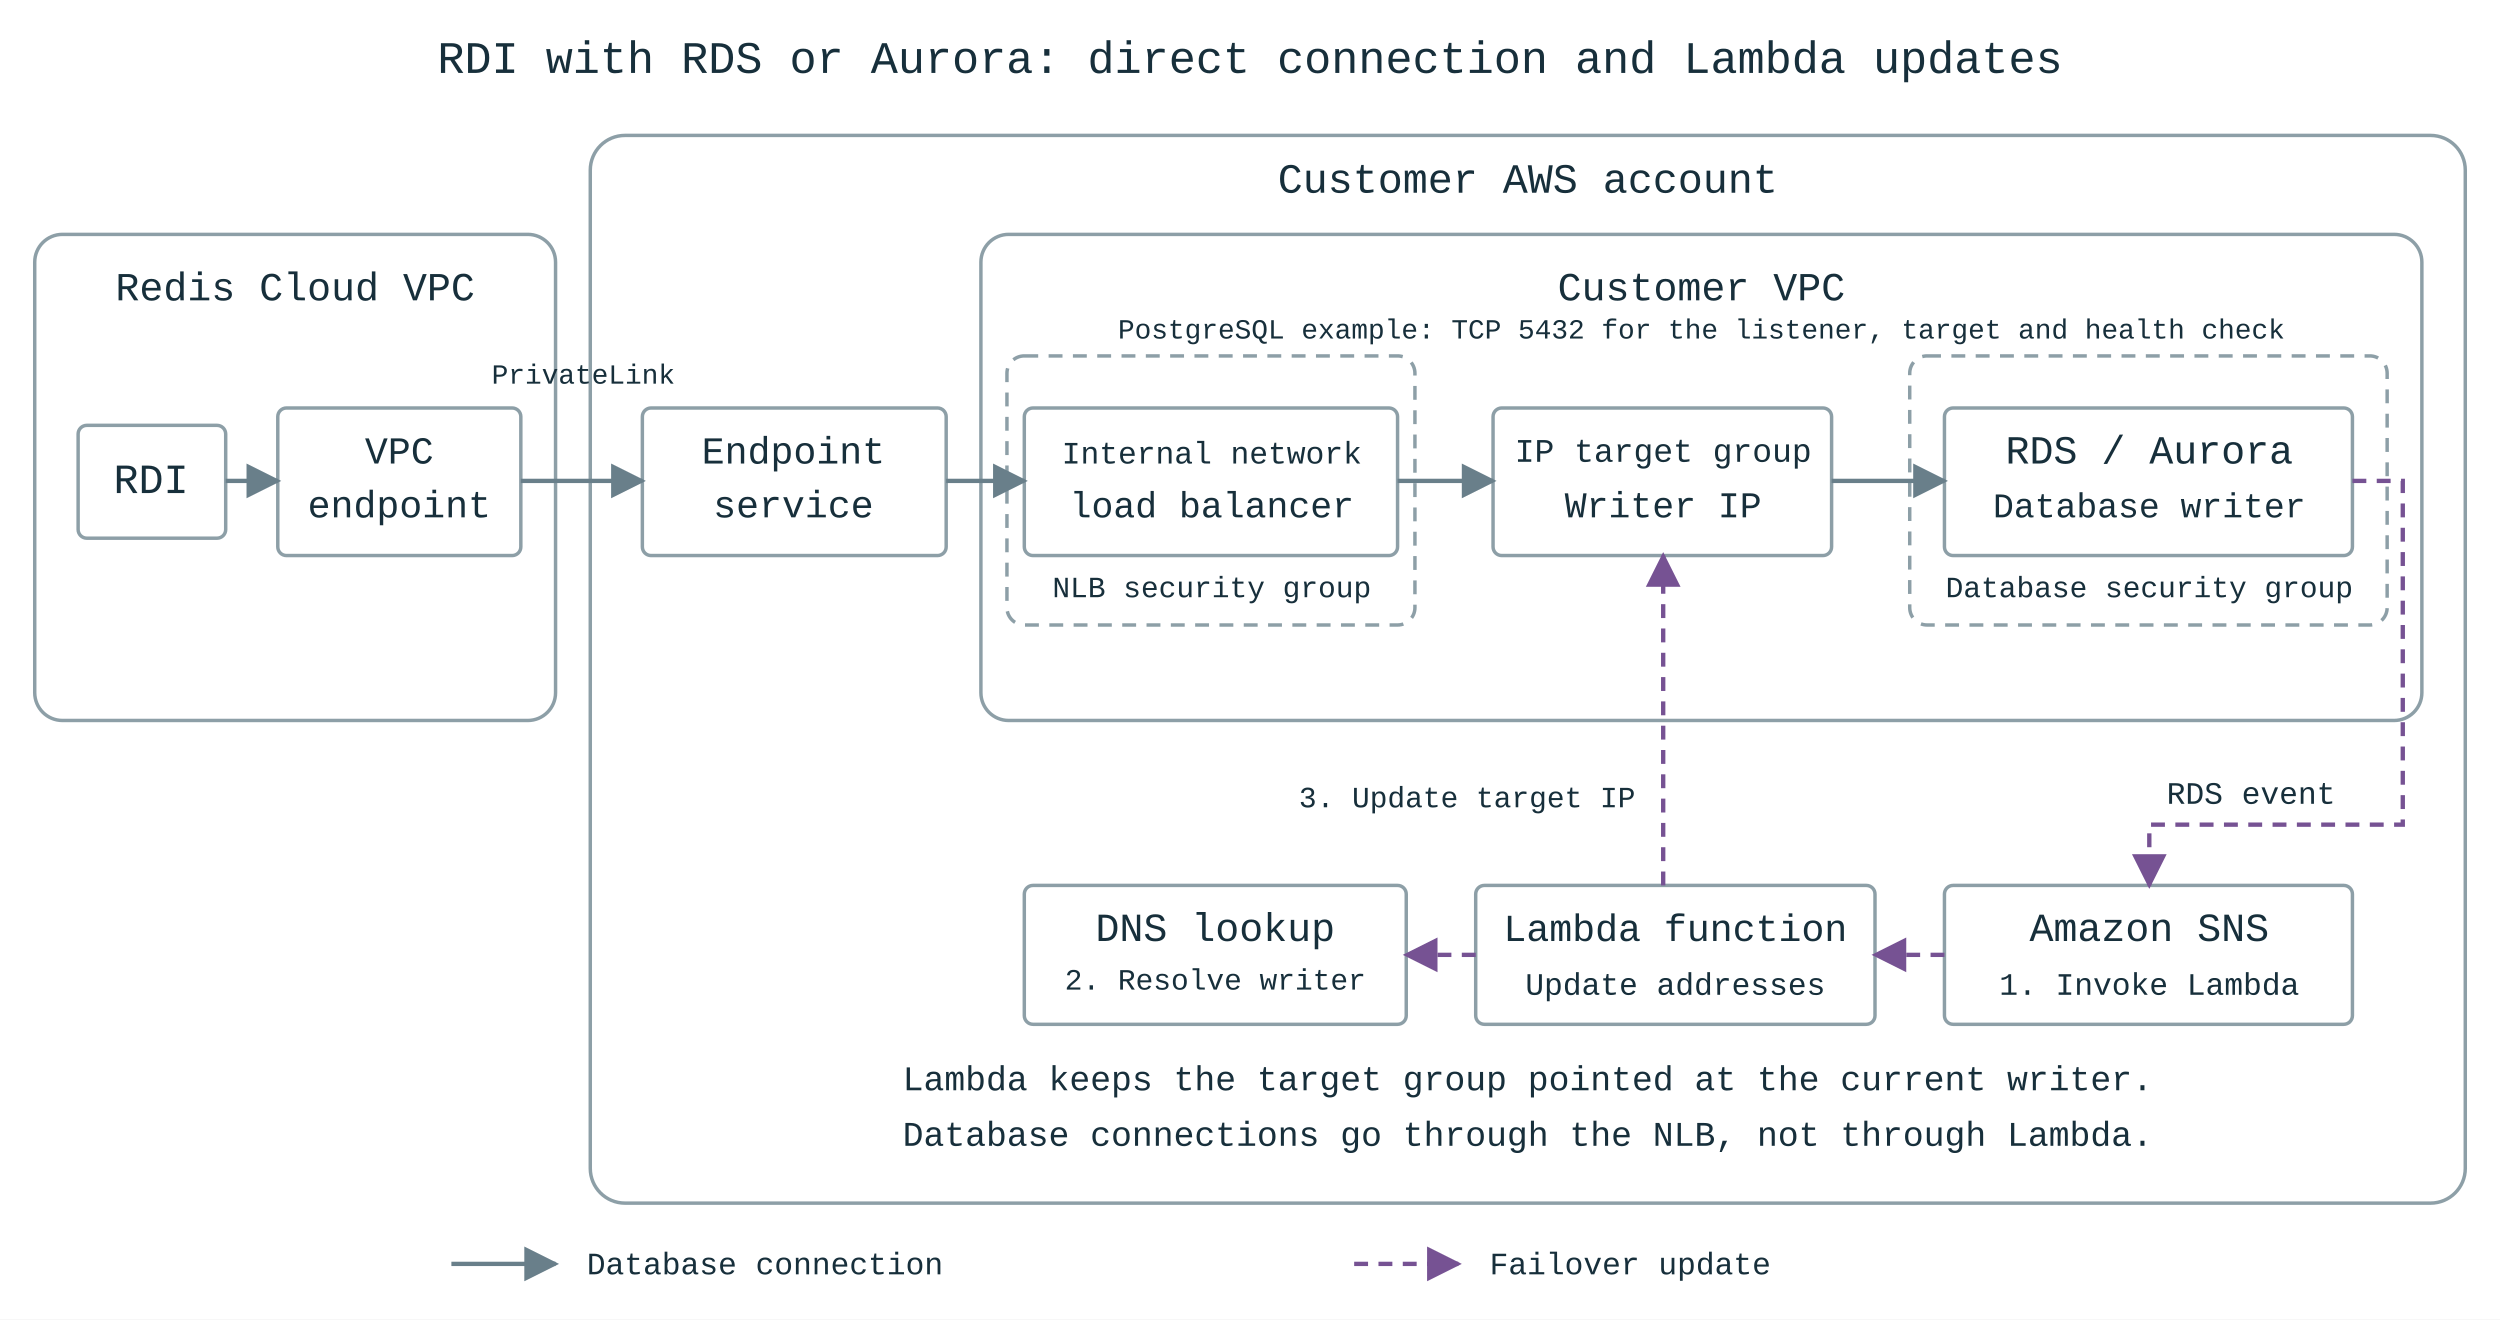
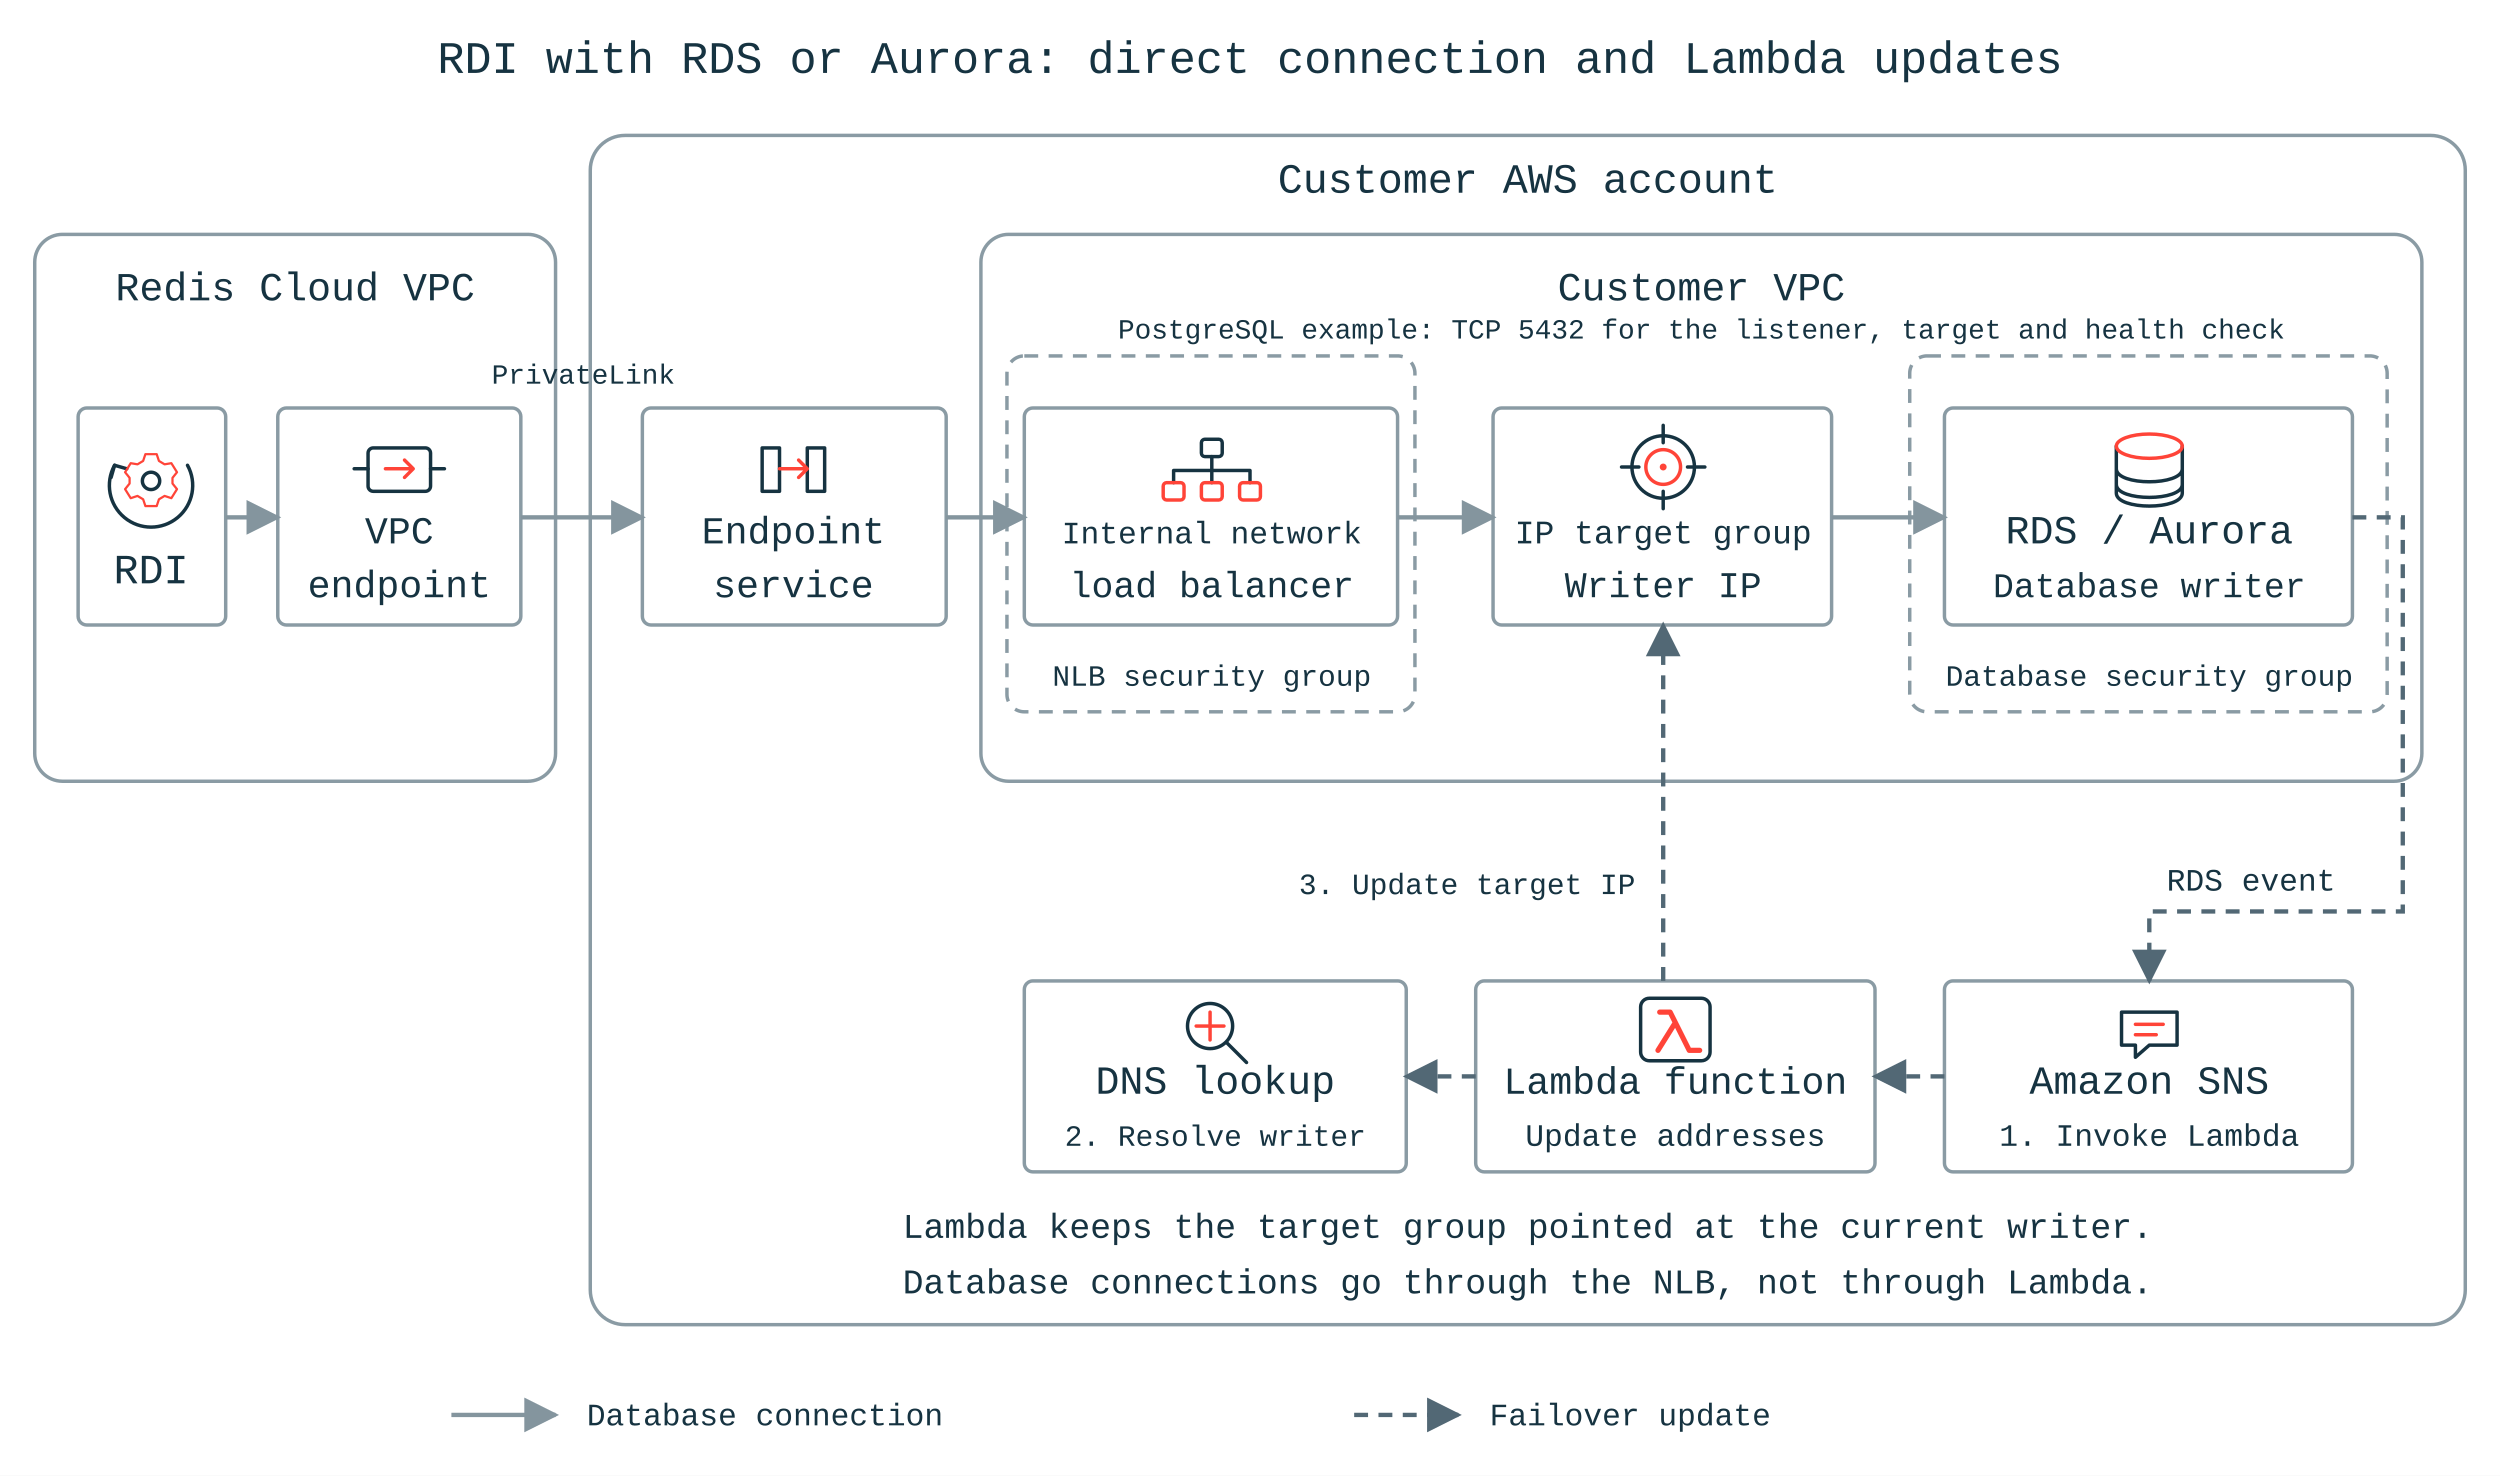
- <svg xmlns="http://www.w3.org/2000/svg" width="1440" height="760" viewBox="0 0 1440 760" role="img" aria-labelledby="title desc">
+ <svg xmlns="http://www.w3.org/2000/svg" width="1440" height="850" viewBox="0 0 1440 850" role="img" aria-labelledby="title desc">
  <defs>
    <marker id="data-arrow" viewBox="0 0 10 10" refX="9" refY="5" markerWidth="8" markerHeight="8" orient="auto-start-reverse">
-       <path d="M 0 0 L 10 5 L 0 10 z" fill="#697f8a" />
+       <path d="M 0 0 L 10 5 L 0 10 z" fill="#84959e" />
    </marker>
    <marker id="control-arrow" viewBox="0 0 10 10" refX="9" refY="5" markerWidth="8" markerHeight="8" orient="auto-start-reverse">
-       <path d="M 0 0 L 10 5 L 0 10 z" fill="#765293" />
+       <path d="M 0 0 L 10 5 L 0 10 z" fill="#526875" />
    </marker>
  </defs>
-   <rect width="1440" height="760" fill="white" />
+   <rect width="1440" height="850" fill="white" />
  <style>
- text { font-family: ui-monospace, SFMono-Regular, Consolas, "Liberation Mono", monospace; fill: #172f3b; }
- .box { fill: white; stroke: #8d9fa7; stroke-width: 2; }
- .data { fill: none; stroke: #697f8a; stroke-width: 2.5; marker-end: url(#data-arrow); }
- .control { fill: none; stroke: #765293; stroke-width: 2.5; stroke-dasharray: 8 6; marker-end: url(#control-arrow); }
+ text { font-family: ui-monospace, SFMono-Regular, Consolas, "Liberation Mono", monospace; fill: #163341; }
+ .box { fill: white; stroke: #8a9ba4; stroke-width: 2; }
+ .icon { fill: none; stroke: #163341; stroke-width: 2; stroke-linecap: round; stroke-linejoin: round; }
+ .accent { stroke: #ff4438; }
+ .data { fill: none; stroke: #84959e; stroke-width: 2.5; marker-end: url(#data-arrow); }
+ .control { fill: none; stroke: #526875; stroke-width: 2.5; stroke-dasharray: 8 6; marker-end: url(#control-arrow); }
</style>
  <text x="720" y="42" font-size="26" text-anchor="middle">RDI with RDS or Aurora: direct connection and Lambda updates</text>
-   <rect class="box" x="340" y="78" width="1080" height="615" rx="20" />
+   <rect class="box" x="340" y="78" width="1080" height="685" rx="20" />
  <text x="880" y="111" font-size="24" text-anchor="middle">Customer AWS account</text>
-   <rect class="box" x="20" y="135" width="300" height="280" rx="16" />
+   <rect class="box" x="20" y="135" width="300" height="315" rx="16" />
  <text x="170" y="173" font-size="23" text-anchor="middle">Redis Cloud VPC</text>
-   <rect class="box" x="565" y="135" width="830" height="280" rx="16" />
+   <rect class="box" x="565" y="135" width="830" height="315" rx="16" />
  <text x="980" y="173" font-size="23" text-anchor="middle">Customer VPC</text>
-   <rect class="box" x="580" y="205" width="235" height="155" rx="10" stroke-dasharray="8 6" />
-   <rect class="box" x="1100" y="205" width="275" height="155" rx="10" stroke-dasharray="8 6" />
-   <text x="698" y="344" font-size="17" text-anchor="middle">NLB security group</text>
-   <text x="1238" y="344" font-size="17" text-anchor="middle">Database security group</text>
-   <rect class="box" x="45" y="245" width="85" height="65" rx="5" />
-   <text x="87" y="284" font-size="24" text-anchor="middle">RDI</text>
-   <rect class="box" x="160" y="235" width="140" height="85" rx="5" />
-   <text x="230" y="267" font-size="22" text-anchor="middle">VPC</text>
-   <text x="230" y="298" font-size="22" text-anchor="middle">endpoint</text>
-   <rect class="box" x="370" y="235" width="175" height="85" rx="5" />
-   <text x="457" y="267" font-size="22" text-anchor="middle">Endpoint</text>
-   <text x="457" y="298" font-size="22" text-anchor="middle">service</text>
-   <rect class="box" x="590" y="235" width="215" height="85" rx="5" />
-   <text x="698" y="267" font-size="18" text-anchor="middle">Internal network</text>
-   <text x="698" y="298" font-size="21" text-anchor="middle">load balancer</text>
-   <rect class="box" x="860" y="235" width="195" height="85" rx="5" />
-   <text x="958" y="266" font-size="19" text-anchor="middle">IP target group</text>
-   <text x="958" y="298" font-size="21" text-anchor="middle">Writer IP</text>
-   <rect class="box" x="1120" y="235" width="235" height="85" rx="5" />
-   <text x="1238" y="267" font-size="23" text-anchor="middle">RDS / Aurora</text>
-   <text x="1238" y="298" font-size="20" text-anchor="middle">Database writer</text>
-   <path class="data" d="M130 277 H160" />
-   <path class="data" d="M300 277 H370" />
-   <path class="data" d="M545 277 H590" />
-   <path class="data" d="M805 277 H860" />
-   <path class="data" d="M1055 277 H1120" />
+   <rect class="box" x="580" y="205" width="235" height="205" rx="10" stroke-dasharray="8 6" />
+   <rect class="box" x="1100" y="205" width="275" height="205" rx="10" stroke-dasharray="8 6" />
+   <text x="698" y="395" font-size="17" text-anchor="middle">NLB security group</text>
+   <text x="1238" y="395" font-size="17" text-anchor="middle">Database security group</text>
+   <rect class="box" x="45" y="235" width="85" height="125" rx="5" />
+   <text x="87" y="336" font-size="24" text-anchor="middle">RDI</text>
+   <rect class="box" x="160" y="235" width="140" height="125" rx="5" />
+   <text x="230" y="313" font-size="22" text-anchor="middle">VPC</text>
+   <text x="230" y="344" font-size="22" text-anchor="middle">endpoint</text>
+   <rect class="box" x="370" y="235" width="175" height="125" rx="5" />
+   <text x="457" y="313" font-size="22" text-anchor="middle">Endpoint</text>
+   <text x="457" y="344" font-size="22" text-anchor="middle">service</text>
+   <rect class="box" x="590" y="235" width="215" height="125" rx="5" />
+   <text x="698" y="313" font-size="18" text-anchor="middle">Internal network</text>
+   <text x="698" y="344" font-size="21" text-anchor="middle">load balancer</text>
+   <rect class="box" x="860" y="235" width="195" height="125" rx="5" />
+   <text x="958" y="313" font-size="19" text-anchor="middle">IP target group</text>
+   <text x="958" y="344" font-size="21" text-anchor="middle">Writer IP</text>
+   <rect class="box" x="1120" y="235" width="235" height="125" rx="5" />
+   <text x="1238" y="313" font-size="23" text-anchor="middle">RDS / Aurora</text>
+   <text x="1238" y="344" font-size="20" text-anchor="middle">Database writer</text>
+   <path class="data" d="M130 298 H160" />
+   <path class="data" d="M300 298 H370" />
+   <path class="data" d="M545 298 H590" />
+   <path class="data" d="M805 298 H860" />
+   <path class="data" d="M1055 298 H1120" />
  <text x="336" y="221" font-size="16" text-anchor="middle">PrivateLink</text>
  <text x="980" y="195" font-size="16" text-anchor="middle">PostgreSQL example: TCP 5432 for the listener, target and health check</text>
-   <rect class="box" x="1120" y="510" width="235" height="80" rx="5" />
-   <text x="1238" y="542" font-size="23" text-anchor="middle">Amazon SNS</text>
-   <text x="1238" y="573" font-size="18" text-anchor="middle">1. Invoke Lambda</text>
-   <rect class="box" x="850" y="510" width="230" height="80" rx="5" />
-   <text x="965" y="542" font-size="22" text-anchor="middle">Lambda function</text>
-   <text x="965" y="573" font-size="18" text-anchor="middle">Update addresses</text>
-   <rect class="box" x="590" y="510" width="220" height="80" rx="5" />
-   <text x="700" y="542" font-size="23" text-anchor="middle">DNS lookup</text>
-   <text x="700" y="570" font-size="17" text-anchor="middle">2. Resolve writer</text>
-   <path class="control" d="M1355 277 H1384 V475 H1238 V510" />
-   <text x="1248" y="463" font-size="18" text-anchor="start">RDS event</text>
-   <path class="control" d="M1120 550 H1080" />
-   <path class="control" d="M850 550 H810" />
-   <path class="control" d="M958 510 V320" />
-   <text x="942" y="465" font-size="17" text-anchor="end">3. Update target IP</text>
-   <text x="880" y="628" font-size="20" text-anchor="middle">Lambda keeps the target group pointed at the current writer.</text>
-   <text x="880" y="660" font-size="20" text-anchor="middle">Database connections go through the NLB, not through Lambda.</text>
-   <path d="M 260 728 H 320" class="data" />
-   <text x="338" y="734" font-size="18" text-anchor="start">Database connection</text>
-   <path d="M 780 728 H 840" class="control" />
-   <text x="858" y="734" font-size="18" text-anchor="start">Failover update</text>
+   <rect class="box" x="1120" y="565" width="235" height="110" rx="5" />
+   <text x="1238" y="630" font-size="23" text-anchor="middle">Amazon SNS</text>
+   <text x="1238" y="660" font-size="18" text-anchor="middle">1. Invoke Lambda</text>
+   <rect class="box" x="850" y="565" width="230" height="110" rx="5" />
+   <text x="965" y="630" font-size="22" text-anchor="middle">Lambda function</text>
+   <text x="965" y="660" font-size="18" text-anchor="middle">Update addresses</text>
+   <rect class="box" x="590" y="565" width="220" height="110" rx="5" />
+   <text x="700" y="630" font-size="23" text-anchor="middle">DNS lookup</text>
+   <text x="700" y="660" font-size="17" text-anchor="middle">2. Resolve writer</text>
+   <path class="control" d="M1355 298 H1384 V525 H1238 V565" />
+   <text x="1248" y="513" font-size="18" text-anchor="start">RDS event</text>
+   <path class="control" d="M1120 620 H1080" />
+   <path class="control" d="M850 620 H810" />
+   <path class="control" d="M958 565 V360" />
+   <text x="942" y="515" font-size="17" text-anchor="end">3. Update target IP</text>
+   <text x="880" y="713" font-size="20" text-anchor="middle">Lambda keeps the target group pointed at the current writer.</text>
+   <text x="880" y="745" font-size="20" text-anchor="middle">Database connections go through the NLB, not through Lambda.</text>
+   <path d="M 260 815 H 320" class="data" />
+   <text x="338" y="821" font-size="18" text-anchor="start">Database connection</text>
+   <path d="M 780 815 H 840" class="control" />
+   <text x="858" y="821" font-size="18" text-anchor="start">Failover update</text>
+   <g class="icon" aria-hidden="true">
+     <g transform="translate(87 278)">
+       <path d="M-21-10 A24 24 0 1 0 21-10" />
+       <path d="M-23-3 L-21-10 L-14-8" />
+       <path class="accent" d="M-5-16 H5 L7-10 L12-7 L18-8 L23 0 L19 5 V10 L23 15 L18 23 L12 21 L7 24 L5 30 H-5 L-7 24 L-12 21 L-18 23 L-23 15 L-19 10 V5 L-23 0 L-18-8 L-12-7 L-7-10 Z" transform="translate(0 -6) scale(.65)" />
+       <circle cx="0" cy="-1" r="5" />
+     </g>
+     <g transform="translate(230 269)">
+       <rect x="-18" y="-11" width="36" height="25" rx="3" />
+       <path class="accent" d="M-8 1 H8 M3-4 L8 1 L3 6" />
+       <path d="M-26 1 H-18 M18 1 H26" />
+     </g>
+     <g transform="translate(457 269)">
+       <path d="M-18-11 H-8 V14 H-18 Z M8-11 H18 V14 H8 Z" />
+       <path class="accent" d="M-8 1 H8 M3-4 L8 1 L3 6" />
+     </g>
+     <g transform="translate(698 269)">
+       <rect x="-6" y="-16" width="12" height="10" rx="2" />
+       <path d="M0-6 V2 M-22 2 H22 M-22 2 V9 M0 2 V9 M22 2 V9" />
+       <g class="accent">
+         <rect x="-28" y="9" width="12" height="10" rx="2" />
+         <rect x="-6" y="9" width="12" height="10" rx="2" />
+         <rect x="16" y="9" width="12" height="10" rx="2" />
+       </g>
+     </g>
+     <g transform="translate(958 269)">
+       <circle r="18" />
+       <circle class="accent" r="10" />
+       <path d="M-24 0 H-14 M14 0 H24 M0-24 V-14 M0 14 V24" />
+       <circle r="2" fill="#ff4438" stroke="none" />
+     </g>
+     <g transform="translate(1238 269)">
+       <path d="M-19-12 V15 C-19 25 19 25 19 15 V-12 M-19 1 C-19 11 19 11 19 1 M-19 10 C-19 20 19 20 19 10" />
+       <ellipse class="accent" cy="-12" rx="19" ry="7" />
+     </g>
+     <g transform="translate(1238 594)">
+       <path d="M-16-11 H16 V8 H0 L-8 15 V8 H-16 Z" />
+       <path class="accent" d="M-8-4 H8 M-8 2 H4" />
+     </g>
+     <g transform="translate(965 594)">
+       <rect x="-20" y="-19" width="40" height="36" rx="5" />
+       <path class="accent" stroke-width="3" d="M-9-11 H-3 L8 11 H14 M0-5 L-10 11" />
+     </g>
+     <g transform="translate(700 594)">
+       <circle cx="-3" cy="-3" r="13" />
+       <path d="M7 7 L18 18" />
+       <path class="accent" d="M-11-3 H5 M-3-11 V5" />
+     </g>
+   </g>
</svg>
